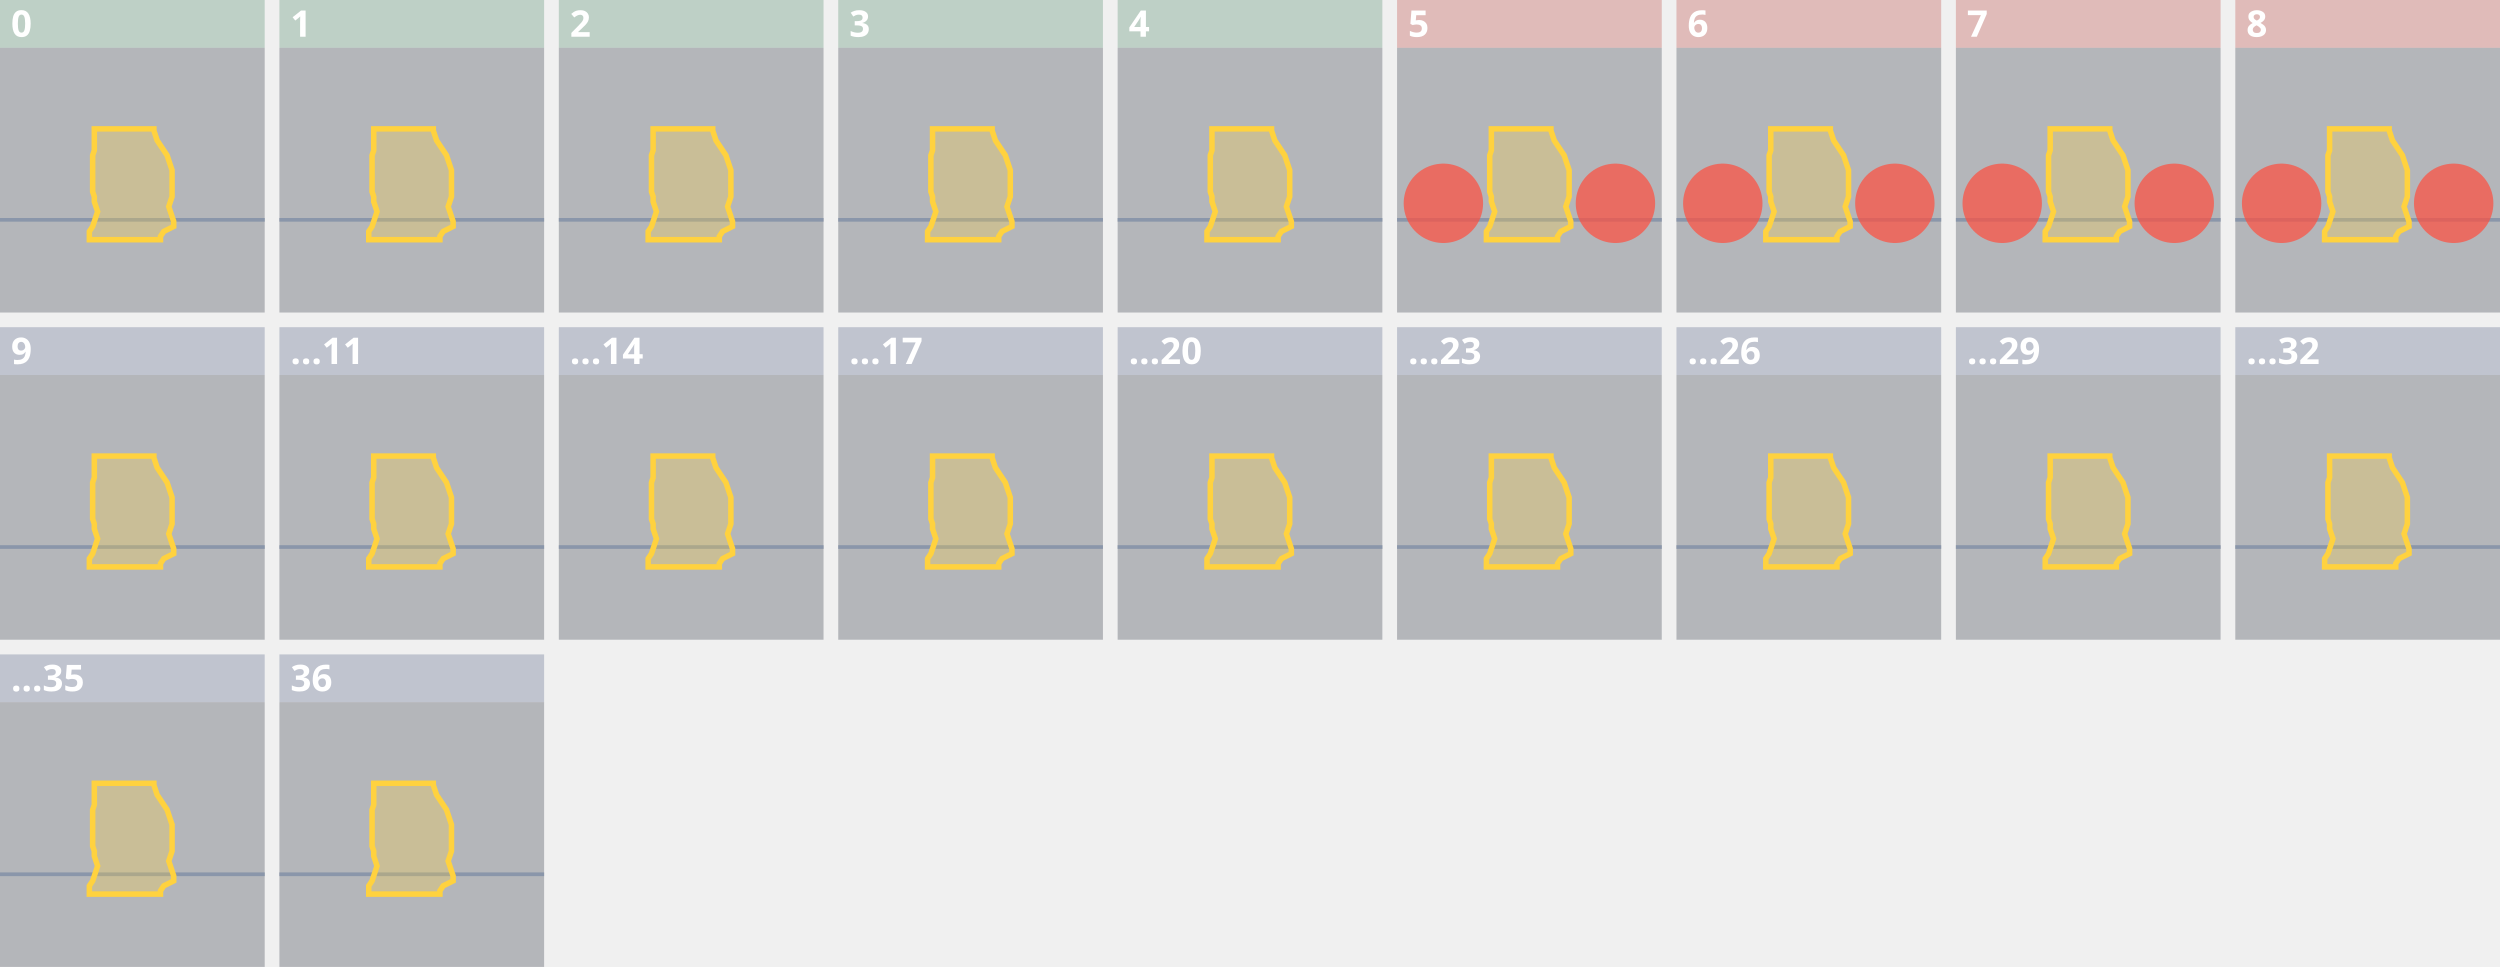
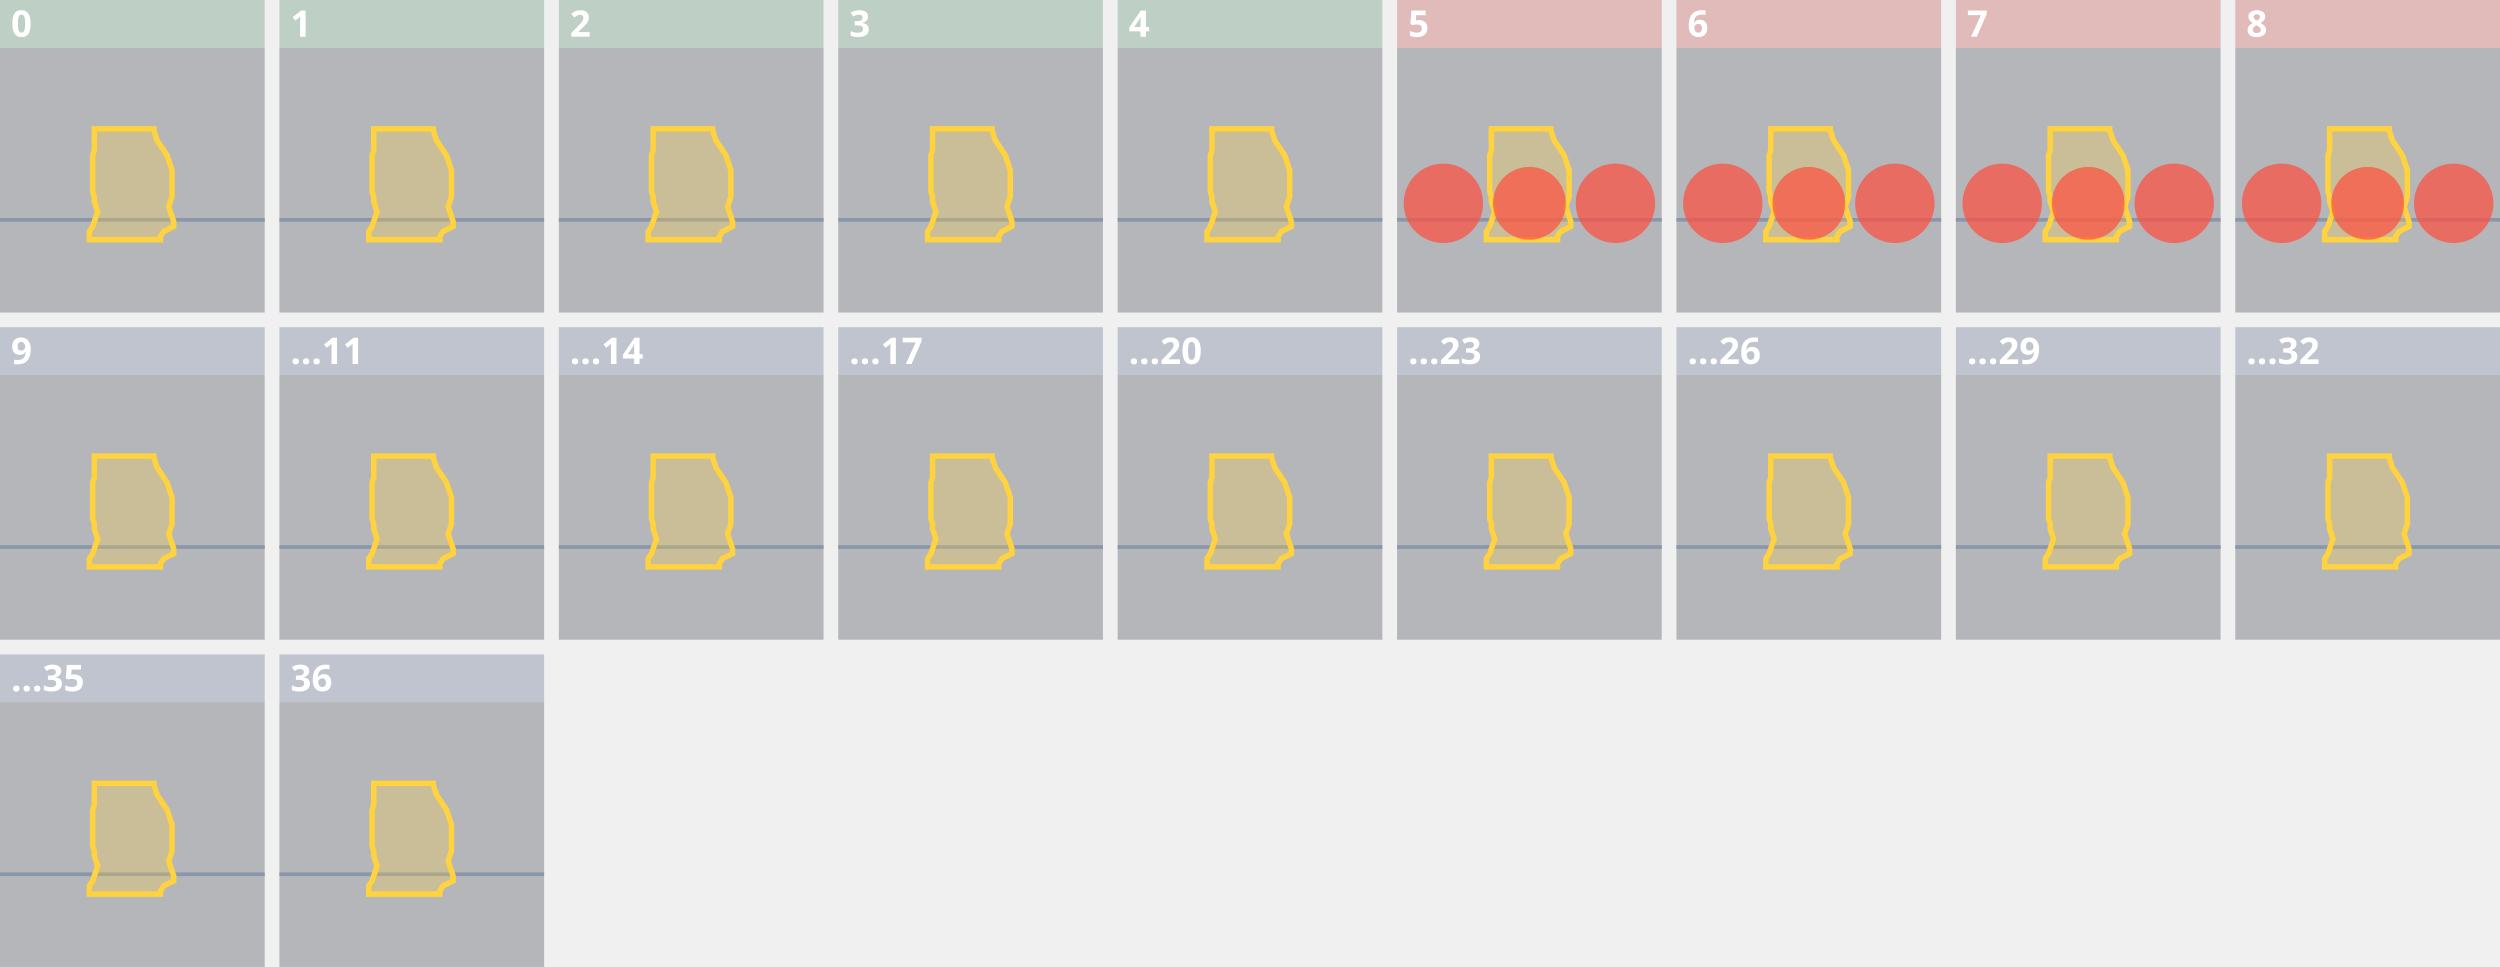
<svg xmlns="http://www.w3.org/2000/svg" viewBox="0 0 680 263" width="680" height="263">
  <style>text{font:bold 10px sans-serif;fill:#ffffff}.k{fill:#1b2230}.g{stroke:#8a96aa;stroke-width:2.22}use{stroke-width:3.33;fill-opacity:.28}.u{stroke:#ffd23f;fill:#ffd23f}.v{stroke:#4ade80;fill:#4ade80;fill-opacity:.6}.a{stroke:#e879f9;fill:#e879f9}.o{stroke:#22d3ee;fill:#22d3ee;fill-opacity:.5}.H{color:#ff4d3d;fill:#ff4d3d;opacity:.7}.G{color:#3b9cff;fill:#3b9cff;opacity:.75}.S{color:#ffa630;fill:#ffa630;opacity:.75}.T{color:#ffa630;fill:none;stroke:#ffa630;stroke-width:4.44;stroke-dasharray:8.9}.P{color:#c49bff;fill:none;stroke:#c49bff;stroke-width:2.22;stroke-dasharray:6.7}</style>
  <defs>
    <path id="b0" d="M13 -31L-23 -31L-23 -30L-23 -27L-23 -24L-23 -21L-23 -18L-24 -15L-24 -12L-24 -9L-24 -6L-24 -3L-24 0L-24 4L-24 7L-23 10L-23 13L-22 16L-21 19L-22 22L-23 25L-24 28L-26 31L-26 34L-26 36L17 36L17 34L19 31L25 28L25 25L24 22L23 19L22 16L23 13L24 10L24 7L24 4L24 0L24 -3L24 -6L23 -9L22 -12L21 -15L19 -18L17 -21L15 -24L14 -27L13 -30Z" />
    <rect id="K" x="-80" y="-80" width="160" height="160" class="k" />
    <rect id="Ls" width="72" height="13" fill="#3f7d5a" />
    <rect id="La" width="72" height="13" fill="#b8332b" />
    <rect id="Le" width="72" height="13" fill="#46557a" />
  </defs>
  <use href="#Ls" x="0" y="0" />
  <text x="3" y="10">0</text>
  <svg x="0" y="13" width="72" height="72" viewBox="-80 -80 160 160">
    <use href="#K" />
    <line x1="-80" y1="24" x2="80" y2="24" class="g" />
    <use href="#b0" class="u" />
  </svg>
  <use href="#Ls" x="76" y="0" />
  <text x="79" y="10">1</text>
  <svg x="76" y="13" width="72" height="72" viewBox="-80 -80 160 160">
    <use href="#K" />
    <line x1="-80" y1="24" x2="80" y2="24" class="g" />
    <use href="#b0" class="u" />
  </svg>
  <use href="#Ls" x="152" y="0" />
  <text x="155" y="10">2</text>
  <svg x="152" y="13" width="72" height="72" viewBox="-80 -80 160 160">
    <use href="#K" />
    <line x1="-80" y1="24" x2="80" y2="24" class="g" />
    <use href="#b0" class="u" />
  </svg>
  <use href="#Ls" x="228" y="0" />
  <text x="231" y="10">3</text>
  <svg x="228" y="13" width="72" height="72" viewBox="-80 -80 160 160">
    <use href="#K" />
    <line x1="-80" y1="24" x2="80" y2="24" class="g" />
    <use href="#b0" class="u" />
  </svg>
  <use href="#Ls" x="304" y="0" />
  <text x="307" y="10">4</text>
  <svg x="304" y="13" width="72" height="72" viewBox="-80 -80 160 160">
    <use href="#K" />
    <line x1="-80" y1="24" x2="80" y2="24" class="g" />
    <use href="#b0" class="u" />
  </svg>
  <use href="#La" x="380" y="0" />
  <text x="383" y="10">5</text>
  <svg x="380" y="13" width="72" height="72" viewBox="-80 -80 160 160">
    <use href="#K" />
    <line x1="-80" y1="24" x2="80" y2="24" class="g" />
    <use href="#b0" class="u" />
    <g class="H">
      <line x1="52" y1="14" x2="52" y2="14" stroke="currentColor" stroke-width="48" stroke-linecap="round" />
      <line x1="-52" y1="14" x2="-52" y2="14" stroke="currentColor" stroke-width="48" stroke-linecap="round" />
+       <line x1="0" y1="14" x2="0" y2="14" stroke="currentColor" stroke-width="44" stroke-linecap="round" />
    </g>
  </svg>
  <use href="#La" x="456" y="0" />
  <text x="459" y="10">6</text>
  <svg x="456" y="13" width="72" height="72" viewBox="-80 -80 160 160">
    <use href="#K" />
    <line x1="-80" y1="24" x2="80" y2="24" class="g" />
    <use href="#b0" class="u" />
    <g class="H">
      <line x1="52" y1="14" x2="52" y2="14" stroke="currentColor" stroke-width="48" stroke-linecap="round" />
      <line x1="-52" y1="14" x2="-52" y2="14" stroke="currentColor" stroke-width="48" stroke-linecap="round" />
+       <line x1="0" y1="14" x2="0" y2="14" stroke="currentColor" stroke-width="44" stroke-linecap="round" />
    </g>
  </svg>
  <use href="#La" x="532" y="0" />
  <text x="535" y="10">7</text>
  <svg x="532" y="13" width="72" height="72" viewBox="-80 -80 160 160">
    <use href="#K" />
    <line x1="-80" y1="24" x2="80" y2="24" class="g" />
    <use href="#b0" class="u" />
    <g class="H">
      <line x1="52" y1="14" x2="52" y2="14" stroke="currentColor" stroke-width="48" stroke-linecap="round" />
      <line x1="-52" y1="14" x2="-52" y2="14" stroke="currentColor" stroke-width="48" stroke-linecap="round" />
+       <line x1="0" y1="14" x2="0" y2="14" stroke="currentColor" stroke-width="44" stroke-linecap="round" />
    </g>
  </svg>
  <use href="#La" x="608" y="0" />
  <text x="611" y="10">8</text>
  <svg x="608" y="13" width="72" height="72" viewBox="-80 -80 160 160">
    <use href="#K" />
    <line x1="-80" y1="24" x2="80" y2="24" class="g" />
    <use href="#b0" class="u" />
    <g class="H">
      <line x1="52" y1="14" x2="52" y2="14" stroke="currentColor" stroke-width="48" stroke-linecap="round" />
      <line x1="-52" y1="14" x2="-52" y2="14" stroke="currentColor" stroke-width="48" stroke-linecap="round" />
+       <line x1="0" y1="14" x2="0" y2="14" stroke="currentColor" stroke-width="44" stroke-linecap="round" />
    </g>
  </svg>
  <use href="#Le" x="0" y="89" />
  <text x="3" y="99">9</text>
  <svg x="0" y="102" width="72" height="72" viewBox="-80 -80 160 160">
    <use href="#K" />
    <line x1="-80" y1="24" x2="80" y2="24" class="g" />
    <use href="#b0" class="u" />
  </svg>
  <use href="#Le" x="76" y="89" />
  <text x="79" y="99">…11</text>
  <svg x="76" y="102" width="72" height="72" viewBox="-80 -80 160 160">
    <use href="#K" />
    <line x1="-80" y1="24" x2="80" y2="24" class="g" />
    <use href="#b0" class="u" />
  </svg>
  <use href="#Le" x="152" y="89" />
  <text x="155" y="99">…14</text>
  <svg x="152" y="102" width="72" height="72" viewBox="-80 -80 160 160">
    <use href="#K" />
    <line x1="-80" y1="24" x2="80" y2="24" class="g" />
    <use href="#b0" class="u" />
  </svg>
  <use href="#Le" x="228" y="89" />
  <text x="231" y="99">…17</text>
  <svg x="228" y="102" width="72" height="72" viewBox="-80 -80 160 160">
    <use href="#K" />
    <line x1="-80" y1="24" x2="80" y2="24" class="g" />
    <use href="#b0" class="u" />
  </svg>
  <use href="#Le" x="304" y="89" />
  <text x="307" y="99">…20</text>
  <svg x="304" y="102" width="72" height="72" viewBox="-80 -80 160 160">
    <use href="#K" />
    <line x1="-80" y1="24" x2="80" y2="24" class="g" />
    <use href="#b0" class="u" />
  </svg>
  <use href="#Le" x="380" y="89" />
  <text x="383" y="99">…23</text>
  <svg x="380" y="102" width="72" height="72" viewBox="-80 -80 160 160">
    <use href="#K" />
    <line x1="-80" y1="24" x2="80" y2="24" class="g" />
    <use href="#b0" class="u" />
  </svg>
  <use href="#Le" x="456" y="89" />
  <text x="459" y="99">…26</text>
  <svg x="456" y="102" width="72" height="72" viewBox="-80 -80 160 160">
    <use href="#K" />
    <line x1="-80" y1="24" x2="80" y2="24" class="g" />
    <use href="#b0" class="u" />
  </svg>
  <use href="#Le" x="532" y="89" />
  <text x="535" y="99">…29</text>
  <svg x="532" y="102" width="72" height="72" viewBox="-80 -80 160 160">
    <use href="#K" />
    <line x1="-80" y1="24" x2="80" y2="24" class="g" />
    <use href="#b0" class="u" />
  </svg>
  <use href="#Le" x="608" y="89" />
  <text x="611" y="99">…32</text>
  <svg x="608" y="102" width="72" height="72" viewBox="-80 -80 160 160">
    <use href="#K" />
    <line x1="-80" y1="24" x2="80" y2="24" class="g" />
    <use href="#b0" class="u" />
  </svg>
  <use href="#Le" x="0" y="178" />
  <text x="3" y="188">…35</text>
  <svg x="0" y="191" width="72" height="72" viewBox="-80 -80 160 160">
    <use href="#K" />
    <line x1="-80" y1="24" x2="80" y2="24" class="g" />
    <use href="#b0" class="u" />
  </svg>
  <use href="#Le" x="76" y="178" />
  <text x="79" y="188">36</text>
  <svg x="76" y="191" width="72" height="72" viewBox="-80 -80 160 160">
    <use href="#K" />
    <line x1="-80" y1="24" x2="80" y2="24" class="g" />
    <use href="#b0" class="u" />
  </svg>
</svg>
